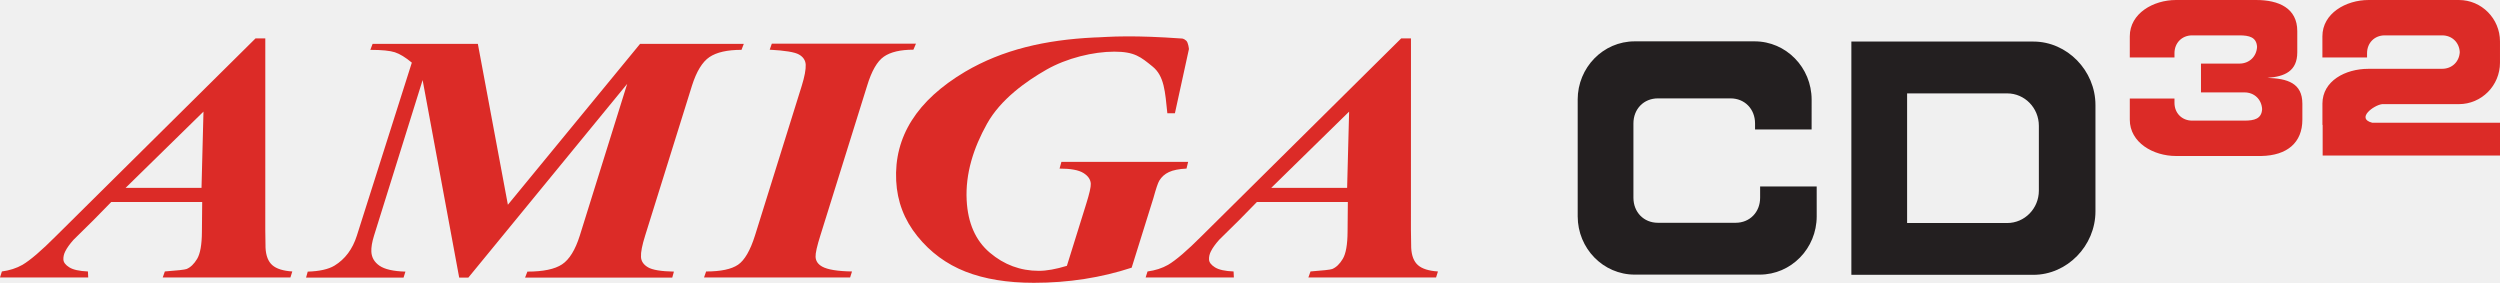
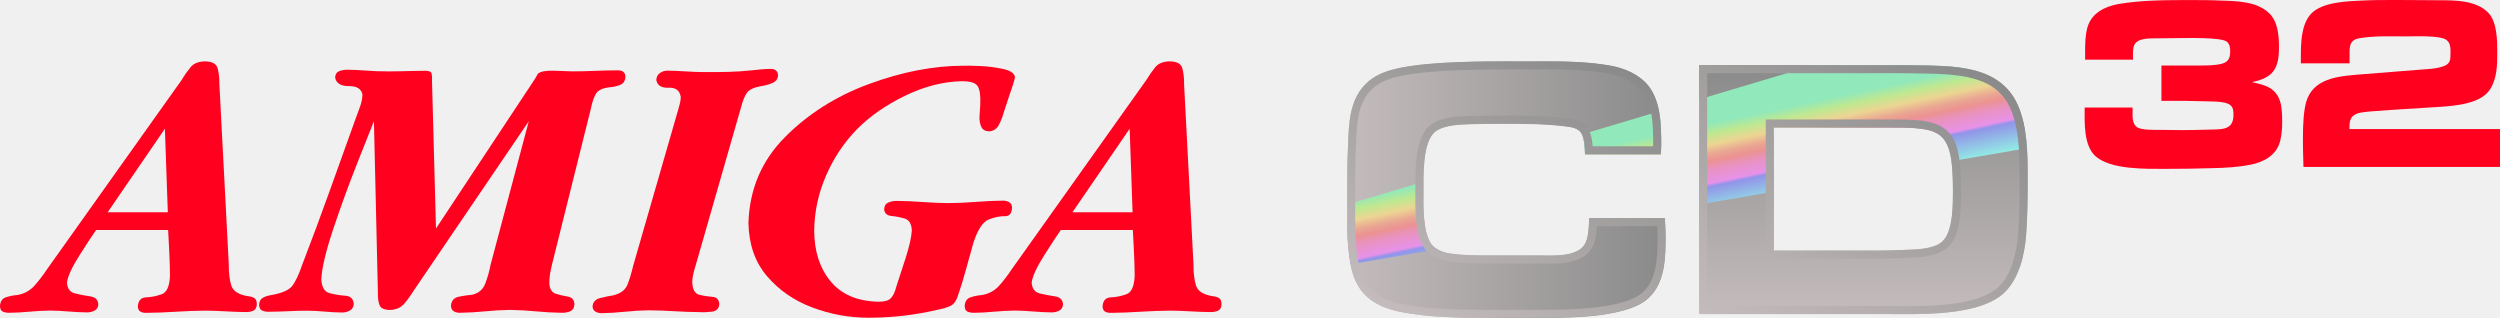
- <svg xmlns="http://www.w3.org/2000/svg" viewBox="0 0 787.828 89.12">
-   <path d="M63.724 63.655H35.06l-5.595 5.708-6.302 6.21c-1.211 1.362-2.088 2.591-2.624 3.691-.42.844-.602 1.688-.563 2.532.045.883.667 1.7 1.87 2.454 1.206.753 3.16 1.185 5.863 1.296l.092 1.891H0l.595-1.89c2.448-.328 4.607-1.029 6.479-2.089 2.487-1.472 6.014-4.495 10.579-9.08l62.864-62.27h3.089l-.007 60.268c.019 3.15.046 5.053.078 5.713.13 2.507.838 4.326 2.134 5.465 1.302 1.145 3.397 1.806 6.302 1.99l-.59 1.89h-40.24l.663-1.89c3.972-.296 6.25-.55 6.832-.766 1.262-.512 2.375-1.586 3.35-3.208.969-1.629 1.474-4.449 1.5-8.477l.09-9.44.006.002zm-.222-4.443l.62-24.04-24.55 24.04h23.93M150.586 13.816l9.465 50.71 41.664-50.71h32.684l-.733 1.891c-4.476 0-7.847.76-10.102 2.285-2.25 1.525-4.09 4.535-5.51 9.038l-14.751 47.226c-.948 3.01-1.39 5.25-1.308 6.714.065 1.354.805 2.447 2.219 3.272 1.414.825 4.135 1.275 8.159 1.348l-.524 1.891h-46.38l.727-1.89c4.986 0 8.628-.76 10.93-2.286 2.298-1.524 4.163-4.542 5.583-9.046l14.935-47.829-50.057 61.055h-2.88L133.18 25.232 117.869 74.26c-.628 2.015-.91 3.704-.845 5.065.092 1.832.956 3.304 2.585 4.424 1.637 1.118 4.352 1.736 8.154 1.846l-.59 1.891H96.449l.525-1.89c3.697-.11 6.497-.734 8.41-1.873 3.37-2.054 5.725-5.208 7.074-9.465l17.322-54.52c-2.002-1.67-3.783-2.755-5.34-3.266-1.551-.503-4.136-.76-7.741-.76l.72-1.89h33.179M242.558 15.66l.66-1.892h45.426l-.798 1.891c-4.117 0-7.225.734-9.323 2.2-2.101 1.46-3.854 4.515-5.268 9.172l-14.726 47.15c-1.067 3.37-1.571 5.621-1.518 6.753.066 1.321.759 2.343 2.076 3.076 1.694.95 4.828 1.466 9.407 1.538l-.595 1.891h-46.036l.66-1.89c4.62 0 7.965-.708 10.044-2.114 2.074-1.408 3.868-4.496 5.366-9.256l14.726-47.15c.903-2.932 1.315-5.145 1.243-6.649-.071-1.349-.766-2.415-2.081-3.18-1.316-.773-4.411-1.282-9.264-1.539M424.743 63.655h-28.655l-5.595 5.708-6.302 6.21c-1.211 1.362-2.09 2.591-2.63 3.691-.413.844-.603 1.688-.557 2.532.045.883.667 1.7 1.872 2.454 1.203.753 3.153 1.185 5.863 1.296l.092 1.891H361.03l.59-1.89c2.454-.328 4.612-1.029 6.479-2.089 2.486-1.472 6.019-4.495 10.588-9.08l62.864-62.27h3.089l-.013 60.268c.026 3.15.052 5.053.085 5.713.125 2.507.838 4.326 2.133 5.465 1.297 1.145 3.397 1.806 6.296 1.99l-.588 1.89h-40.24l.668-1.89c3.965-.296 6.249-.55 6.832-.766 1.256-.512 2.375-1.586 3.343-3.208.976-1.629 1.473-4.449 1.506-8.477l.085-9.44-.004.002zm-.222-4.443l.628-24.04-24.551 24.04h23.923M373.815 12.811c.668.616.856 2.644.856 2.644l-4.418 20.23h-2.388c-.706-6.82-.955-11.728-4.665-14.727-3.704-2.998-5.621-4.679-12.045-4.679-6.616 0-14.977 2.016-21.41 5.688-6.425 3.671-14.4 9.331-18.68 16.98-4.272 7.648-6.858 15.688-6.44 24.114.367 7.23 2.802 12.757 7.304 16.568 4.5 3.815 9.65 5.72 15.446 5.72 2.448 0 5.393-.525 8.837-1.578l6.065-19.45c1.027-3.266 1.512-5.399 1.466-6.413-.071-1.342-.844-2.474-2.33-3.397-1.491-.922-3.991-1.386-7.511-1.386l.575-2.107h39.938l-.511 2.107c-2.37.118-4.215.478-5.536 1.1-1.315.613-2.337 1.523-3.05 2.721-.426.707-1.04 2.546-1.852 5.497l-6.845 21.912c-9.675 3.175-19.944 4.764-30.808 4.764-8.385 0-15.563-1.178-21.561-3.527-5.993-2.355-11.057-6.079-15.17-11.182-4.121-5.105-6.34-10.914-6.667-17.43-.693-13.897 6.544-25.356 21.71-34.369 11.887-6.989 25.289-10.043 40.668-10.797 1.459 0 5.223-.353 10.47-.353 4.457 0 9.616.143 17.088.674 0 0 .642-.078 1.459.681" fill="#dc2b27" />
-   <path d="M497.18 31.406v36.755c0 10.144 8.05 18.378 17.968 18.378h39.385c9.918 0 17.967-8.23 17.967-18.378l-.005-9.39H554.67v3.534c0 4.562-3.265 7.9-7.721 7.9h-24.492c-4.451 0-7.715-3.337-7.715-7.9V38.902c0-4.562 3.263-7.899 7.715-7.899h22.892c4.456 0 7.722 3.337 7.722 7.9v1.903h17.825l.006-9.398c0-10.144-8.05-18.378-17.967-18.378H515.14c-9.918 0-17.967 8.232-17.967 18.378M600.989 70.272V29.43h31.545c5.51 0 9.976 4.573 9.976 10.22v20.42c0 5.634-4.47 10.211-9.976 10.211h-31.545v-.008zm-17.565 16.334h57.353c10.638 0 19.567-9.139 19.567-20.01v-33.49c0-10.872-8.93-20.01-19.567-20.01h-57.353v73.51" fill="#231f20" />
-   <path d="M746.31 21.69c-7.153 0-14.441 3.775-14.441 10.99v6.674l.072.006v9.65h55.887V38.674h-40.273c-5.19-1.322.498-5.55 3.136-5.857h24.182c7.153 0 12.95-5.858 12.95-13.067v-6.682c0-7.212-5.797-13.067-12.95-13.067H746.41c-7.153 0-14.55 4.22-14.55 11.442v6.675h14.072v-1.355c0-3.239 2.355-5.616 5.569-5.616h18.093c3.095 0 5.393 2.206 5.555 5.27-.163 3.055-2.461 5.26-5.555 5.26l-23.295.007M714.564 24.537c5.41-.406 9.38-2.094 9.38-8.056v-6.68c0-7.213-5.803-9.8-12.95-9.8h-25.28c-7.144 0-14.55 4.22-14.55 11.441v6.675h14.082v-1.355c0-3.239 2.35-5.616 5.563-5.616h14.9c3.097 0 5.395.576 5.559 3.633-.163 3.062-2.462 5.26-5.558 5.26l-12.112.008v9.072h13.712c3.096 0 5.39 2.205 5.554 5.268-.163 3.056-2.458 3.625-5.554 3.625h-16.501c-3.213 0-5.563-2.37-5.563-5.609v-1.36h-14.08v6.681c0 7.212 7.403 11.434 14.55 11.434h26.88c8.159-.144 12.95-4.22 12.95-11.434V32.68c0-6.539-4.763-7.932-10.973-8.134" fill="#dc2b27" />
+ <svg xmlns="http://www.w3.org/2000/svg" xmlns:xlink="http://www.w3.org/1999/xlink" version="1.1" id="Layer_1" x="0px" y="0px" viewBox="0 0 3839 488.3" style="enable-background:new 0 0 3839 488.3;" xml:space="preserve">
+   <style type="text/css">
+ 	.st0{fill:#FF001F;}
+ 	.st1{fill:url(#SVGID_1_);}
+ 	.st2{fill:url(#SVGID_00000177461366665024777390000017955051118783007884_);}
+ 	.st3{clip-path:url(#SVGID_00000002344142698243382200000005767505052091679674_);}
+ 	.st4{fill:url(#SVGID_00000140706877905014193980000005365220795409479083_);}
+ 	.st5{fill:url(#SVGID_00000078752808315172776930000015393466882660433336_);}
+ 	.st6{fill:url(#SVGID_00000027602999552700308990000012504518247089349817_);}
+ 	.st7{fill:#FFFFFF;}
+ </style>
+   <g>
+     <g>
+       <g>
+         <linearGradient id="SVGID_1_" gradientUnits="userSpaceOnUse" x1="544.907" y1="-2541.077" x2="1033.784" y2="-2541.077" gradientTransform="matrix(1 0 0 -1 1523.75 -2249.748)">
+           <stop offset="0" style="stop-color:#C4BCBC" />
+           <stop offset="1" style="stop-color:#8A8A8A" />
+         </linearGradient>
+         <path class="st1" d="M2299.2,488c-50.4,0-102.6,0.6-151.9-9.7c-39.5-8.6-64.8-28.7-72.8-69.3c-7.5-37.3-5.7-77.4-5.7-115.2     c0-22.9,0-45.9,1.2-68.2c1.1-35,1.7-72.8,28.7-98c9.2-8.6,20.1-14.3,32.1-18.3c50.4-16.6,158.8-14.9,212.1-14.9     c43.6,0,88.3-1.2,131.2,6.9c17.2,3.4,32.7,9.2,46.4,20.1c30.4,23.5,30.4,68.8,30.4,103.2c0,4-0.6,8.6-0.6,12.6h-116.4     c-0.6-10.3-0.6-29.2-8.6-36.1c-5.2-4.6-14.3-6.3-21.2-6.9c-31-4-63.6-4-94.6-4c-16.6,0-32.7,0-49.3,0.6     c-17.2,0.6-41.8,0.6-56.2,11.5c-20.1,15.5-18.3,68.8-18.3,91.1c0,20.6-2.3,72.8,17.2,87.1c7.4,5.2,15.5,8,24.6,9.2     c24.6,3.4,51.6,2.9,76.8,2.9h59c21.2,0,62.5,3.4,72.2-21.2c4-10.3,4.6-25.2,4.6-36.1h116.3c0.6,9.2,1.1,18.9,1.1,28.1     c0,32.7-0.6,71.6-26.9,95.1c-35.5,32.1-137,29.8-182.3,29.8h-49.1V488z" />
+         <linearGradient id="SVGID_00000170245895613640388520000005287153638491775129_" gradientUnits="userSpaceOnUse" x1="1337.639" y1="-2732.167" x2="1337.639" y2="-2349.745" gradientTransform="matrix(1 0 0 -1 1523.75 -2249.748)">
+           <stop offset="0" style="stop-color:#C4BCBC" />
+           <stop offset="1" style="stop-color:#8A8A8A" />
+         </linearGradient>
+         <path style="fill:url(#SVGID_00000170245895613640388520000005287153638491775129_);" d="M3111.3,360.2     c-2.3,30.9-10.9,68.2-34.4,90c-39.6,36.1-131.3,32.1-181.1,32.1h-286.6V100H2894c21.8,0,43.6,0,65.3,0.6     c59.6,1.2,121.5,6.3,143.3,71.6c12,36.1,10.9,76.2,10.9,113.5C3113.6,310.4,3113,335.6,3111.3,360.2z M2891.8,195.7h-167.9v189.1     h162.2c13.8,0,26.9-0.6,40.7-1.1c16-0.6,41.8-1.1,55-12c17.8-14.9,17.2-57.9,17.2-79.1C2998.9,195.7,2981.7,195.7,2891.8,195.7z" />
+       </g>
+       <g>
+         <path class="st0" d="M3501.5,216.1c-5.3,22-24.7,32.7-45.6,36.8c-19,3.8-38.7,4.9-58.1,5.3c-24.3,0.8-48.2,1.1-72.5,1.1     c-29.6,0-83.9,1.5-107.4-19.4c-18.6-16.7-16.7-52-16.7-74.8h73.6v4.6c0,8.4-1.1,19,6.1,25.1c6.5,5.3,27.3,4.6,35.3,4.6     c11.8,0,23.9,0.4,35.7,0.4c13.7,0,27.3-0.4,41-0.8c19.4-0.4,36.8,0.8,36.8-22.4c0-4.2,0-9.5-2.7-12.9c-5.3-8.3-25.8-7.6-34.2-8     c-24.7-0.8-49-1.1-73.7-0.8v-54.3h58.5c10.6,0,23.5,0,34.2-2.7c10.6-2.7,12.9-9.5,12.9-19.7c0-5.3-0.8-10.3-4.9-14     c-8-7.2-61.9-5.7-73.3-5.7c-11.8,0-23.5,0.4-35.3,0.4c-9.1,0-23.5-0.4-30.8,6.1c-6.5,5.7-4.9,18.6-4.9,26.6h-73.6V78.3     c0-11.8,0.4-24.3,3.4-35.7c6.1-22.4,26.6-32.6,47.8-36.4c34.7-6.1,74.9-6.1,110.2-6.1c15.9,0,31.5,0,47.5,0.8     c24.7,0.8,55,1.1,74,19.7c13.3,12.9,14.8,34.6,14.8,52c0,32.7-8.7,46.7-41.4,53.5c6.8,1.9,14,3,20.5,5.7     c24.7,9.5,25.8,32.3,25.8,55.4C3504.6,196.8,3503.8,206.6,3501.5,216.1z" />
+         <path class="st0" d="M3537.2,256.3c0-9.9-0.8-20.1-0.8-30c0-20.5-0.4-41,3-61.1c6.8-42.1,43.3-47.5,79.7-50.5l95.7-7.6     c12.1-1.1,25.4-1.1,37.2-5.3c11-3.8,11-10.3,11-20.9c0-7.2,0-15.2-6.5-19.7c-9.5-7.2-50.5-5.3-61.5-5.3     c-23.2,0-48.2-1.1-71.4,2.7c-17.5,2.7-15.6,15.2-15.6,30.4v8.3h-74.8V87c0-20.9,0.4-49.7,15.9-66.1c17.5-18.2,56.2-19,79.3-20.1     c16.3-0.8,32.6-0.8,49-0.8h7.2l62.6,0.4c24.3,0,55.4,0.4,73.6,19c14,14.4,14,43.3,14,61.9c0,19-0.4,39.1-11,55.8     c-14,22.4-53.9,25.4-77.4,27c-18.2,1.1-36.1,2.3-54.3,3.4c-14.4,0.8-28.8,1.9-43.3,3c-6.5,0.4-22.8,1.5-28.9,3.8     c-12.1,4.6-12.1,12.9-12.1,23.9H3839v58.1L3537.2,256.3L3537.2,256.3z" />
+       </g>
+       <g>
+         <g>
+           <defs>
+             <polyline id="SVGID_00000027566429390739402400000002577989552130728875_" points="1938.9,352.8 2954.8,49.4 3339.5,188.7        1906.5,434.5      " />
+           </defs>
+           <clipPath id="SVGID_00000176017494289080012260000008462751920367836081_">
+             <use xlink:href="#SVGID_00000027566429390739402400000002577989552130728875_" style="overflow:visible;" />
+           </clipPath>
+           <g style="clip-path:url(#SVGID_00000176017494289080012260000008462751920367836081_);">
+             <g>
+               <linearGradient id="SVGID_00000167386563841114843120000006565318410369393573_" gradientUnits="userSpaceOnUse" x1="1008.52" y1="-2272.632" x2="1121.638" y2="-2804.807" gradientTransform="matrix(1 0 0 -1 1523.75 -2249.748)">
+                 <stop offset="0.335" style="stop-color:#91E8BA" />
+                 <stop offset="0.365" style="stop-color:#BFE891" />
+                 <stop offset="0.394" style="stop-color:#ECD593" />
+                 <stop offset="0.42" style="stop-color:#EAA792" />
+                 <stop offset="0.44" style="stop-color:#EB9292" />
+                 <stop offset="0.463" style="stop-color:#E992C0" />
+                 <stop offset="0.501" style="stop-color:#E792E9" />
+                 <stop offset="0.51" style="stop-color:#9294E9" />
+                 <stop offset="0.585" style="stop-color:#92E9E4" />
+               </linearGradient>
+               <path style="fill:url(#SVGID_00000167386563841114843120000006565318410369393573_);" d="M2440.2,335.1        c0,10.9-0.6,25.8-4.6,36.1c-9.7,24.6-51,21.2-72.2,21.2h-59c-25.2,0-52.2,0.6-76.8-2.9c-9.2-1.1-17.2-4-24.6-9.2        c-19.5-14.3-17.2-66.5-17.2-87.1c0-22.3-1.7-75.6,18.3-91.1c14.3-10.9,39-10.9,56.2-11.5c16.6-0.6,32.7-0.6,49.3-0.6        c31,0,63.6,0,94.6,4c6.9,0.6,16,2.3,21.2,6.9c8,6.9,8,25.8,8.6,36.1h116.3c0-4,0.6-8.6,0.6-12.6c0-34.4,0-79.7-30.4-103.2        c-13.8-10.9-29.2-16.6-46.4-20.1c-43-8-87.7-6.9-131.2-6.9c-53.3,0-161.6-1.7-212.1,14.9c-12,4-22.9,9.7-32.1,18.3        c-26.9,25.2-27.5,63-28.7,98c-1.2,22.4-1.2,45.3-1.2,68.2c0,37.8-1.7,77.9,5.7,115.2c8,40.7,33.2,60.8,72.8,69.3        c49.3,10.3,101.4,9.7,151.9,9.7h49.3c45.3,0,146.7,2.3,182.3-29.8c26.4-23.5,26.9-62.5,26.9-95.1c0-9.2-0.6-18.9-1.1-28.1        h-116.4V335.1z M3102.7,172.3c-21.8-65.3-83.7-70.5-143.3-71.6c-21.8-0.6-43.6-0.6-65.3-0.6h-284.8v382.3h286.6        c49.9,0,141.6,4,181.1-32.1c23.5-21.8,32.1-59,34.4-90c1.7-24.6,2.3-49.9,2.3-74.5C3113.6,248.5,3114.7,208.4,3102.7,172.3z         M2981.7,371.7c-13.2,10.9-39,11.5-55,12c-13.8,0.6-26.9,1.1-40.7,1.1h-162.2V195.7h167.9c90,0,107.2,0,107.2,96.9        C2998.9,313.8,2999.5,356.8,2981.7,371.7z" />
+             </g>
+           </g>
+         </g>
+       </g>
+       <g>
+         <g>
+           <linearGradient id="SVGID_00000106865772835417371830000016133705436233077135_" gradientUnits="userSpaceOnUse" x1="665.805" y1="-2759.538" x2="917.402" y2="-2323.759" gradientTransform="matrix(1 0 0 -1 1523.75 -2249.748)">
+             <stop offset="0" style="stop-color:#C4BCBC" />
+             <stop offset="1" style="stop-color:#8A8A8A" />
+           </linearGradient>
+           <path style="fill:url(#SVGID_00000106865772835417371830000016133705436233077135_);" d="M2372,106.6c32.2,0,66.4,0.5,99.7,6.7      c17.2,3.4,30.3,9,41.1,17.6h0.1h0.1c25.6,19.8,25.6,60.6,25.6,93.4c0,0.1,0,0.2,0,0.3h-92.9c-0.9-11.9-3.2-25.3-12.2-33.1      c-6.2-5.5-15.6-8.8-28-9.9c-31.7-4.1-64.3-4.1-95.9-4.1c-16.9,0-32.9,0-49.7,0.6c-1.1,0-2.3,0.1-3.5,0.1      c-18.2,0.5-43.2,1.3-59.8,13.9l0,0l0,0c-21.7,16.8-23.3,58.3-23.2,96c0,1.8,0,3.4,0,4.9c0,1.7,0,3.7,0,5.9      c-0.3,36,1.1,75.6,22.3,91.2l0.1,0.1l0.1,0.1c8.9,6.2,18.7,9.8,30.1,11.3c20,2.8,41.1,3,59.3,3c3.2,0,6.5,0,9.7,0      c3.2,0,6.3,0,9.4,0h59c2.1,0,4.4,0,6.9,0.1c3,0,6,0.1,9.3,0.1c16.7,0,56,0,67.5-29.2l0,0l0,0c3.3-8.5,4.6-18.9,5.1-28.2h92.6      c0.3,5.4,0.5,10.7,0.5,15.7c0,29.2,0,65.6-22.8,85.9l0,0l0,0c-29.5,26.7-120.4,26.7-154.7,26.7c-3.8,0-7.4,0-10.8,0      c-3,0-5.9,0-8.5,0h-49.3h-7.5h-7.6c-48.6,0-92.3-0.7-134.2-9.5c-18.5-4-32.4-10.5-42.5-19.7c-10.6-9.7-17.4-22.7-20.8-40      c-6-30.2-5.8-63-5.6-94.7c0-5.9,0.1-12.1,0.1-18c0-22.4,0-45.5,1.1-67.6v-0.1V226l0.1-2.5c1-32.3,2.1-65.7,24.7-86.9      c7.2-6.7,16.2-11.8,27.5-15.6c38.5-12.7,114.5-14.3,176.5-14.3c6.3,0,12.3,0,17.9,0c4.9,0,9.6,0,13.9,0c4.9,0,9.7,0,14.6,0      C2362.2,106.6,2367.1,106.6,2372,106.6 M2372,94.2c-9.8,0-19.5,0.1-29.2,0.1c-9.1,0-19.9-0.1-31.7-0.1      c-57,0-138.5,1.2-180.3,14.9c-12,4-22.9,9.7-32.1,18.3c-26.9,25.2-27.5,63-28.7,98c-1.2,22.4-1.2,45.3-1.2,68.2      c0,37.8-1.7,77.9,5.7,115.2c8,40.7,33.2,60.8,72.8,69.3c44.4,9.3,91.1,9.8,136.8,9.8c5.1,0,10.1,0,15.1,0h49.3      c5.6,0,12.2,0,19.3,0c50.2,0,131.8-1.8,163-29.8c26.4-23.5,26.9-62.5,26.9-95.1c0-9.2-0.6-18.9-1.1-28.1h-116.3      c0,10.9-0.6,25.8-4.6,36.1c-7.6,19.3-34.5,21.4-56,21.4c-6,0-11.6-0.2-16.2-0.2h-59c-6.3,0-12.7,0-19.1,0      c-19.4,0-39.2-0.3-57.7-2.9c-9.2-1.1-17.2-4-24.6-9.2c-19.5-14.3-17.2-66.5-17.2-87.1c0-22.3-1.7-75.6,18.3-91.1      c14.3-10.9,39-10.9,56.2-11.5c16.6-0.6,32.7-0.6,49.3-0.6c31,0,63.6,0,94.6,4c6.9,0.6,16,2.3,21.2,6.9c8,6.9,8,25.8,8.6,36.1      h116.3c0-4,0.6-8.6,0.6-12.6c0-34.4,0-79.7-30.4-103.2c-13.8-10.9-29.2-16.6-46.4-20.1C2440.6,94.9,2406.1,94.2,2372,94.2      L2372,94.2z" />
+         </g>
+         <g>
+           <linearGradient id="SVGID_00000083058974849348156770000005414553347978328736_" gradientUnits="userSpaceOnUse" x1="1172.769" y1="-2782.373" x2="1442.738" y2="-2314.772" gradientTransform="matrix(1 0 0 -1 1523.75 -2249.748)">
+             <stop offset="0" style="stop-color:#C4BCBC" />
+             <stop offset="1" style="stop-color:#8A8A8A" />
+           </linearGradient>
+           <path style="fill:url(#SVGID_00000083058974849348156770000005414553347978328736_);" d="M2894.1,112.4c21.3,0,43.4,0,65,0.6      l0,0l0,0c26.7,0.5,57.3,1.8,81.7,11c25.5,9.5,41.4,26.1,50.1,52.2c10.4,31.3,10.4,66.6,10.3,100.6c0,3,0,6,0,9      c0,27.7-0.7,51.8-2.3,73.6c-1.6,21.5-7.6,60.7-30.4,81.8c-12.5,11.4-33.3,19.5-61.9,24.1c-27,4.3-57,4.9-80.1,4.9      c-5.9,0-11.5,0-17-0.1c-4.9,0-9.5-0.1-13.8-0.1h-274.2V112.4H2894.1 M2711.5,397.2h12.4h162.2c13.5,0,26.2-0.5,39.6-1.1l1.5-0.1      l1.5-0.1c17.9-0.6,44.9-1.6,61-14.8l0,0l0,0c20-16.8,21.6-53.5,21.6-86.6v-1.9c0-48.9-3.9-78.4-24.6-94.5      c-18.9-14.7-47.5-14.7-94.9-14.7h-167.9h-12.4v12.4v189.1L2711.5,397.2 M2894.1,100h-284.8v382.3h286.6c9.1,0,19.5,0.1,30.8,0.1      c50.7,0,118-2.7,150.3-32.2c23.5-21.8,32.1-59,34.4-90c1.7-24.6,2.3-49.9,2.3-74.5c0-37.3,1.1-77.4-10.9-113.5      c-21.8-65.3-83.7-70.5-143.3-71.6C2937.6,100,2915.8,100,2894.1,100L2894.1,100z M2723.8,384.9V195.7h167.9      c90,0,107.2,0,107.2,96.9c0,21.2,0.6,64.2-17.2,79.1c-13.2,10.9-39,11.5-55,12c-13.8,0.6-26.9,1.1-40.7,1.1L2723.8,384.9      L2723.8,384.9z" />
+         </g>
+       </g>
+       <g>
+         <g>
+           <path id="path6187_00000062899658673695639780000003666187343966688896_" class="st0" d="M394.4,467c-0.1-4.6-1.3-7.6-3.8-9.2      c-2.5-1.6-5.8-2.6-10-3c-14.2-2.3-22.7-7.8-25.4-16.3c-2.7-8.5-4-19.5-3.9-32.9l-14.4-276c0.1-9.9-0.9-18.3-2.8-25      c-1.9-6.7-8.3-10.2-19.4-10.4c-10,0.3-17.3,3.2-21.9,8.8c-4.6,5.6-9.3,12.2-14,20l-177,248.9l-29.9,42c-5.9,9-12.3,17.3-19.2,25      c-7,7.7-15.9,12.5-26.7,14.2c-6.2,0.5-11.9,1.7-17.4,3.6c-5.4,1.9-8.3,6.4-8.6,13.6c0.2,4.3,1.6,7.1,4.5,8.3      c2.8,1.2,6.1,1.8,9.9,1.7c10.2-0.1,20.6-0.7,31-1.7c10.5-1,20.9-1.5,31.5-1.7c9.4,0.1,18.8,0.6,28.2,1.4      c9.4,0.8,18.8,1.3,28.2,1.4c4.4,0.1,8.4-0.9,12-2.8c3.6-1.9,5.5-5.2,5.7-9.9c-0.6-6.8-4.8-10.8-12.5-11.9s-15.4-2.6-23.2-4.5      c-7.7-1.9-11.9-7.5-12.5-16.7c1.4-9.9,7.9-24,19.5-42.2c11.6-18.3,20-31.1,25.3-38.5h110.6c0.6,11.6,1.2,23.3,1.8,35.1      c0.6,11.8,0.9,23.5,1,35.1c-0.6,16.2-4.9,25.7-12.8,28.5c-7.9,2.8-15.8,4.4-23.7,4.7c-7.9,0.3-12.2,4.9-12.8,13.8      c0.1,3.8,1.3,6.4,3.6,7.9c2.3,1.5,5.2,2.1,8.6,2.1c15.2-0.1,30.5-0.7,45.9-1.7s30.7-1.5,45.9-1.7c10.2,0.1,20.5,0.5,30.7,1.1      c10.2,0.6,20.5,1,30.7,1.1c4.6,0.1,8.5-0.6,11.9-2.1C392.4,475.5,394.2,472.1,394.4,467L394.4,467z M257.7,326h-92.4l87.9-128.3      L257.7,326z" />
+           <path id="path4766_00000103984031764614738900000001078586807863991727_" class="st0" d="M1194.8,115.8      c-0.1-3.3-1.2-5.8-3.2-7.5c-2.1-1.7-4.7-2.5-7.8-2.5c-5,0-9.8,0.3-14.7,0.7c-4.8,0.4-9.7,0.9-14.7,1.5      c-12.2,1.3-24.6,2.1-37.1,2.4c-12.5,0.3-25.1,0.4-37.5,0.3c-9.1-0.1-18.3-0.5-27.4-1.1c-9.1-0.6-18.3-1-27.4-1.1      c-4.3,0-8.2,1.2-11.7,3.7c-3.4,2.4-5.3,6-5.5,10.7c1.6,8.3,7.8,12.3,18.8,11.8c11-0.5,17.2,4.2,18.8,14.2      c-0.1,2.8-0.4,5.6-1,8.6c-0.7,2.9-1.4,5.8-2.3,8.6l-69.7,241.7c-2.7,11.3-5.6,21.1-8.9,29.4s-10.8,13.8-22.6,16.5      c-5.4,0.8-11.7,2.1-19,3.9c-7.3,1.8-11.3,6-12,12.7c0.2,3.8,1.6,6.5,4.4,8.2c2.8,1.6,5.9,2.4,9.4,2.4c11.9-0.2,23.9-0.9,36-2.2      c12.1-1.3,24.3-2,36.4-2.2c13,0.1,26.1,0.6,39.3,1.4c13.2,0.8,26.2,1.3,39.3,1.4c5.4,0.4,11.5,0.2,18.5-0.7      c6.9-0.9,10.8-4.7,11.4-11.5c-0.5-7.1-4.1-10.9-10.8-11.3c-6.7-0.5-13.3-1.5-20-3.2c-6.7-1.7-10.2-7.9-10.8-18.7      c0.1-4.4,0.6-9,1.7-13.6s2.4-9.1,3.8-13.6l69.7-242.8c2.6-10,5.6-17.2,9.1-21.8c3.5-4.5,10.4-7.8,20.7-9.7      c5.2-0.7,10.8-2.1,16.8-4.4C1191,125.8,1194.3,121.7,1194.8,115.8L1194.8,115.8z" />
+           <path id="path4768_00000080899286533777255200000012213673088714261397_" class="st0" d="M1558.6,118.6      c-0.8-6-6.8-10.2-18.2-12.7c-11.3-2.5-23.2-4-35.7-4.5c-12.5-0.5-20.9-0.7-25.2-0.5c-46.2,0.1-94.6,9.5-145.1,28.1      c-50.5,18.6-93.6,45.9-129.2,81.8s-54.3,79.8-55.9,131.7c0.7,33,10.2,60.2,28.6,81.7c18.4,21.5,41.6,37.5,69.6,48      c28,10.5,56.9,15.7,86.5,15.7c18,0,36.2-1.1,54.3-3.2c18.2-2.2,36-5.3,53.5-9.5c6.7-1.3,12.4-3.1,17.2-5.2      c4.8-2.1,8.5-6.5,11-13.1c4.9-13.9,9.2-27.9,13.1-42.1c3.8-14.2,7.8-28.4,11.8-42.5c6.7-20.1,14.6-31.9,23.7-35.4      s17.3-5.1,24.3-4.9c7.1,0.2,10.8-4.2,11.2-13.3c-0.2-3.8-1.6-6.5-4.4-8.2c-2.8-1.6-5.9-2.4-9.4-2.4c-13.8,0.2-27.7,0.8-41.6,1.9      s-27.9,1.8-42,1.9c-13.3-0.1-26.5-0.7-39.8-1.7c-13.3-1-26.5-1.5-39.8-1.7c-4.4-0.1-8.7,0.7-12.8,2.4c-4.1,1.7-6.3,5.2-6.6,10.3      c0.5,6.3,4.2,9.7,11,10.4c6.8,0.7,13.7,2,20.5,4c6.8,2,10.5,8,11,18.2c-0.6,10.4-3.8,24.6-9.6,42.7s-10.5,32.6-14.2,43.6      c-2.2,8.5-5,14.5-8.6,18c-3.6,3.6-9.9,5.3-19,5.2c-32.4-0.7-56.9-11.2-73.5-31.5s-24.9-46.1-25-77.5c0.3-28.9,6.2-57,18-84.2      c11.7-27.2,27.7-51.2,47.8-71.8c19.9-20,44.5-37.1,73.8-51.3c29.3-14.2,58.1-21.6,86.6-22.3c13.5-0.1,21.9,2.5,25,7.9      c3.1,5.4,4.4,14.4,3.8,27c-0.1,3.3-0.2,6.6-0.6,10c-0.3,3.3-0.5,6.6-0.6,10c-0.2,5.5,0.7,10.5,2.7,15c2,4.5,6,6.9,12.2,7.1      c6.8-0.5,11.8-3.9,15-10.2s5.6-12.3,7.1-18c1.4-4.2,4.5-13.6,9.2-28.1C1555.4,131.4,1558,122.3,1558.6,118.6L1558.6,118.6z" />
+           <path id="path4770_00000134945316533782425390000008464312613247317902_" class="st0" d="M1875.8,467c-0.1-4.6-1.3-7.6-3.8-9.2      c-2.5-1.6-5.8-2.6-10-3c-14.2-2.3-22.7-7.8-25.4-16.3c-2.7-8.5-4-19.5-3.9-32.9l-14.4-276c0.1-9.9-0.9-18.3-2.8-25      c-1.9-6.7-8.3-10.2-19.4-10.4c-10,0.3-17.3,3.2-21.9,8.8c-4.6,5.6-9.3,12.2-14,20l-177,248.9l-29.9,42c-5.9,9-12.3,17.3-19.2,25      c-7,7.7-15.9,12.5-26.7,14.2c-6.2,0.5-11.9,1.7-17.4,3.6c-5.4,1.9-8.3,6.4-8.6,13.6c0.2,4.3,1.6,7.1,4.5,8.3      c2.9,1.2,6.1,1.8,9.9,1.7c10.2-0.1,20.6-0.7,31-1.7c10.5-1,20.9-1.5,31.5-1.7c9.4,0.1,18.8,0.6,28.2,1.4      c9.4,0.8,18.8,1.3,28.2,1.4c4.4,0.1,8.4-0.9,12-2.8c3.6-1.9,5.5-5.2,5.7-9.9c-0.6-6.8-4.8-10.8-12.5-11.9      c-7.7-1.1-15.4-2.6-23.2-4.5c-7.7-1.9-11.9-7.5-12.5-16.7c1.4-9.9,7.9-24,19.5-42.2c11.6-18.3,20-31.1,25.3-38.5h110.6      c0.6,11.6,1.2,23.3,1.8,35.1c0.6,11.8,0.9,23.5,1,35.1c-0.6,16.2-4.9,25.7-12.8,28.5c-7.9,2.8-15.8,4.4-23.7,4.7      c-7.9,0.3-12.2,4.9-12.8,13.8c0.1,3.8,1.3,6.4,3.6,7.9c2.3,1.5,5.2,2.1,8.6,2.1c15.2-0.1,30.5-0.7,45.9-1.7      c15.4-1,30.7-1.5,45.9-1.7c10.2,0.1,20.5,0.5,30.7,1.1c10.2,0.6,20.5,1,30.7,1.1c4.6,0.1,8.5-0.6,11.9-2.1      C1873.9,475.5,1875.7,472.1,1875.8,467L1875.8,467z M1739.2,326h-92.4l87.9-128.3L1739.2,326z" />
+           <path id="path4764_00000053517042254087371870000015289257491786861971_" class="st0" d="M960.4,118c-0.1-3.6-1.2-6.1-3.3-7.7      c-2.1-1.6-4.9-2.3-8.3-2.3c-11.6,0.1-23.3,0.3-35.1,0.8s-23.5,0.8-35.1,0.8c-6.2-0.3-15.4-0.7-27.7-1      c-12.3-0.4-20.6,1.1-24.8,4.4c-0.8,1.2-1.5,2.4-2.2,3.9c-0.7,1.4-1.4,2.7-2.2,3.9L669.5,350.9l-6.1-226.2      c0.3-4.3,0.1-8-0.5-11.1c-0.6-3.1-3.4-4.8-8.4-4.9c-12.7,0.1-25.6,0.3-38.4,0.7c-12.9,0.4-25.7,0.3-38.4-0.1      c-7.2-0.3-14.4-0.8-21.5-1.3s-14.2-0.8-21.1-0.9c-4.7-0.2-9.2,0.5-13.6,1.9c-4.3,1.5-6.6,4.9-6.9,10.2c1.8,8.8,8.8,13.1,21,13      c12.3-0.1,19.3,4.2,21,13c-0.2,6.2-1.5,12.5-3.8,18.9c-2.3,6.5-4.6,12.5-6.7,18.1c-13.5,37.4-26.9,74.8-40.3,112.2      c-13.4,37.4-27.3,74.7-41.6,111.8c-5.4,15.8-10.7,26.9-15.8,33.3c-5.2,6.3-16.1,10.9-32.8,13.8c-4.6,0.7-8.7,2.1-12.2,4.1      c-3.5,2.1-5.3,5.7-5.5,10.8c0.2,4.6,1.8,7.5,4.8,8.8c3.1,1.3,6.6,1.9,10.6,1.7c9.7-0.1,19.5-0.3,29.3-0.8      c9.8-0.5,19.6-0.8,29.3-0.8c9.1,0.1,18.1,0.6,27,1.4c8.9,0.8,17.8,1.3,26.6,1.4c4.1,0,8-1,11.8-3.1c3.7-2.1,5.7-5.5,5.9-10.2      c-0.6-7.8-4.9-11.9-12.9-12.5c-8-0.5-16-1.8-24-3.9c-8-2-12.3-9.1-12.9-21.3c0.8-17.4,7-43.3,18.5-77.7      c11.5-34.4,23.7-67.7,36.4-99.9c12.8-32.3,21.4-54,25.9-65.2l6.1,263.3c-0.2,8.1,0.7,14.6,2.6,19.3c1.9,4.7,7.3,7.2,16.2,7.3      c9.1-0.4,16.3-3.5,21.5-9.5s10-12.6,14.4-19.8l177-260.5l-58.6,220.1c-1.8,9.5-4.4,19-8,28.6c-3.5,9.6-10.5,15.6-20.8,17.8      c-5.9,0.4-12.6,1.4-20,2.9c-7.4,1.5-11.4,6.1-12.1,13.7c0.1,4.1,1.5,7,4.2,8.6c2.7,1.7,5.9,2.5,9.6,2.4      c12.7-0.2,25.6-0.9,38.4-2.2c12.9-1.3,25.7-2,38.4-2.2c13.3,0.2,26.5,0.9,39.8,2.2c13.3,1.3,26.5,2,39.8,2.2      c4.9,0.1,9.3-0.7,13.2-2.5c3.9-1.8,5.9-5.4,6.2-10.8c-0.5-6.7-3.8-10.5-10-11.5c-6.2-1-12.4-2.5-18.6-4.4      c-6.2-1.9-9.6-7.5-10-16.7c0.1-6.7,0.9-13.5,2.4-20.4s3.1-13.6,4.8-20l56.4-226.2c2-9.9,4.5-17.7,7.7-23.3      c3.1-5.6,10-9.1,20.5-10.4c5.6-0.3,11.1-1.5,16.4-3.5C957.2,128.6,960,124.4,960.4,118L960.4,118z" />
+         </g>
+       </g>
+     </g>
+   </g>
</svg>
